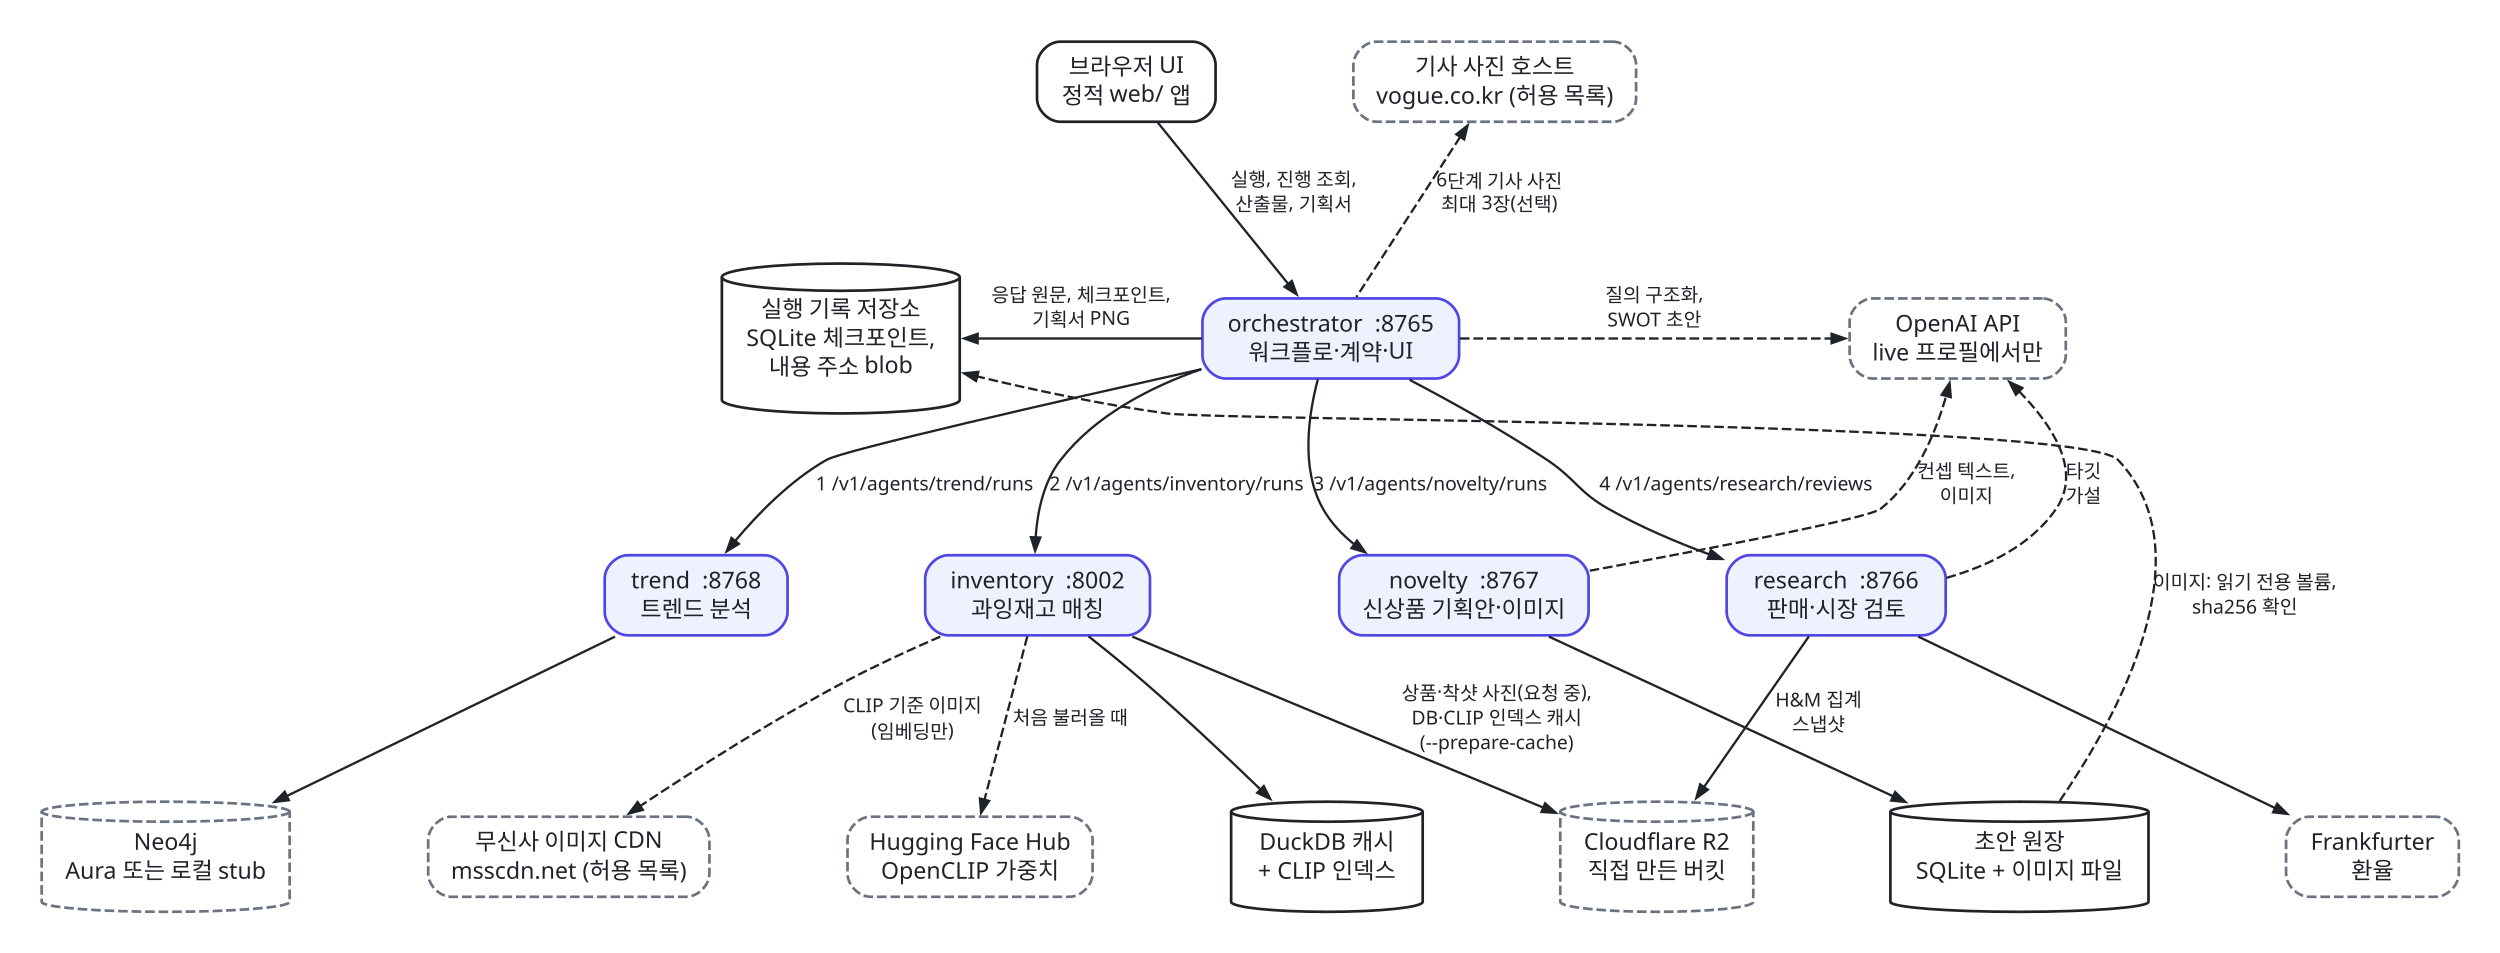
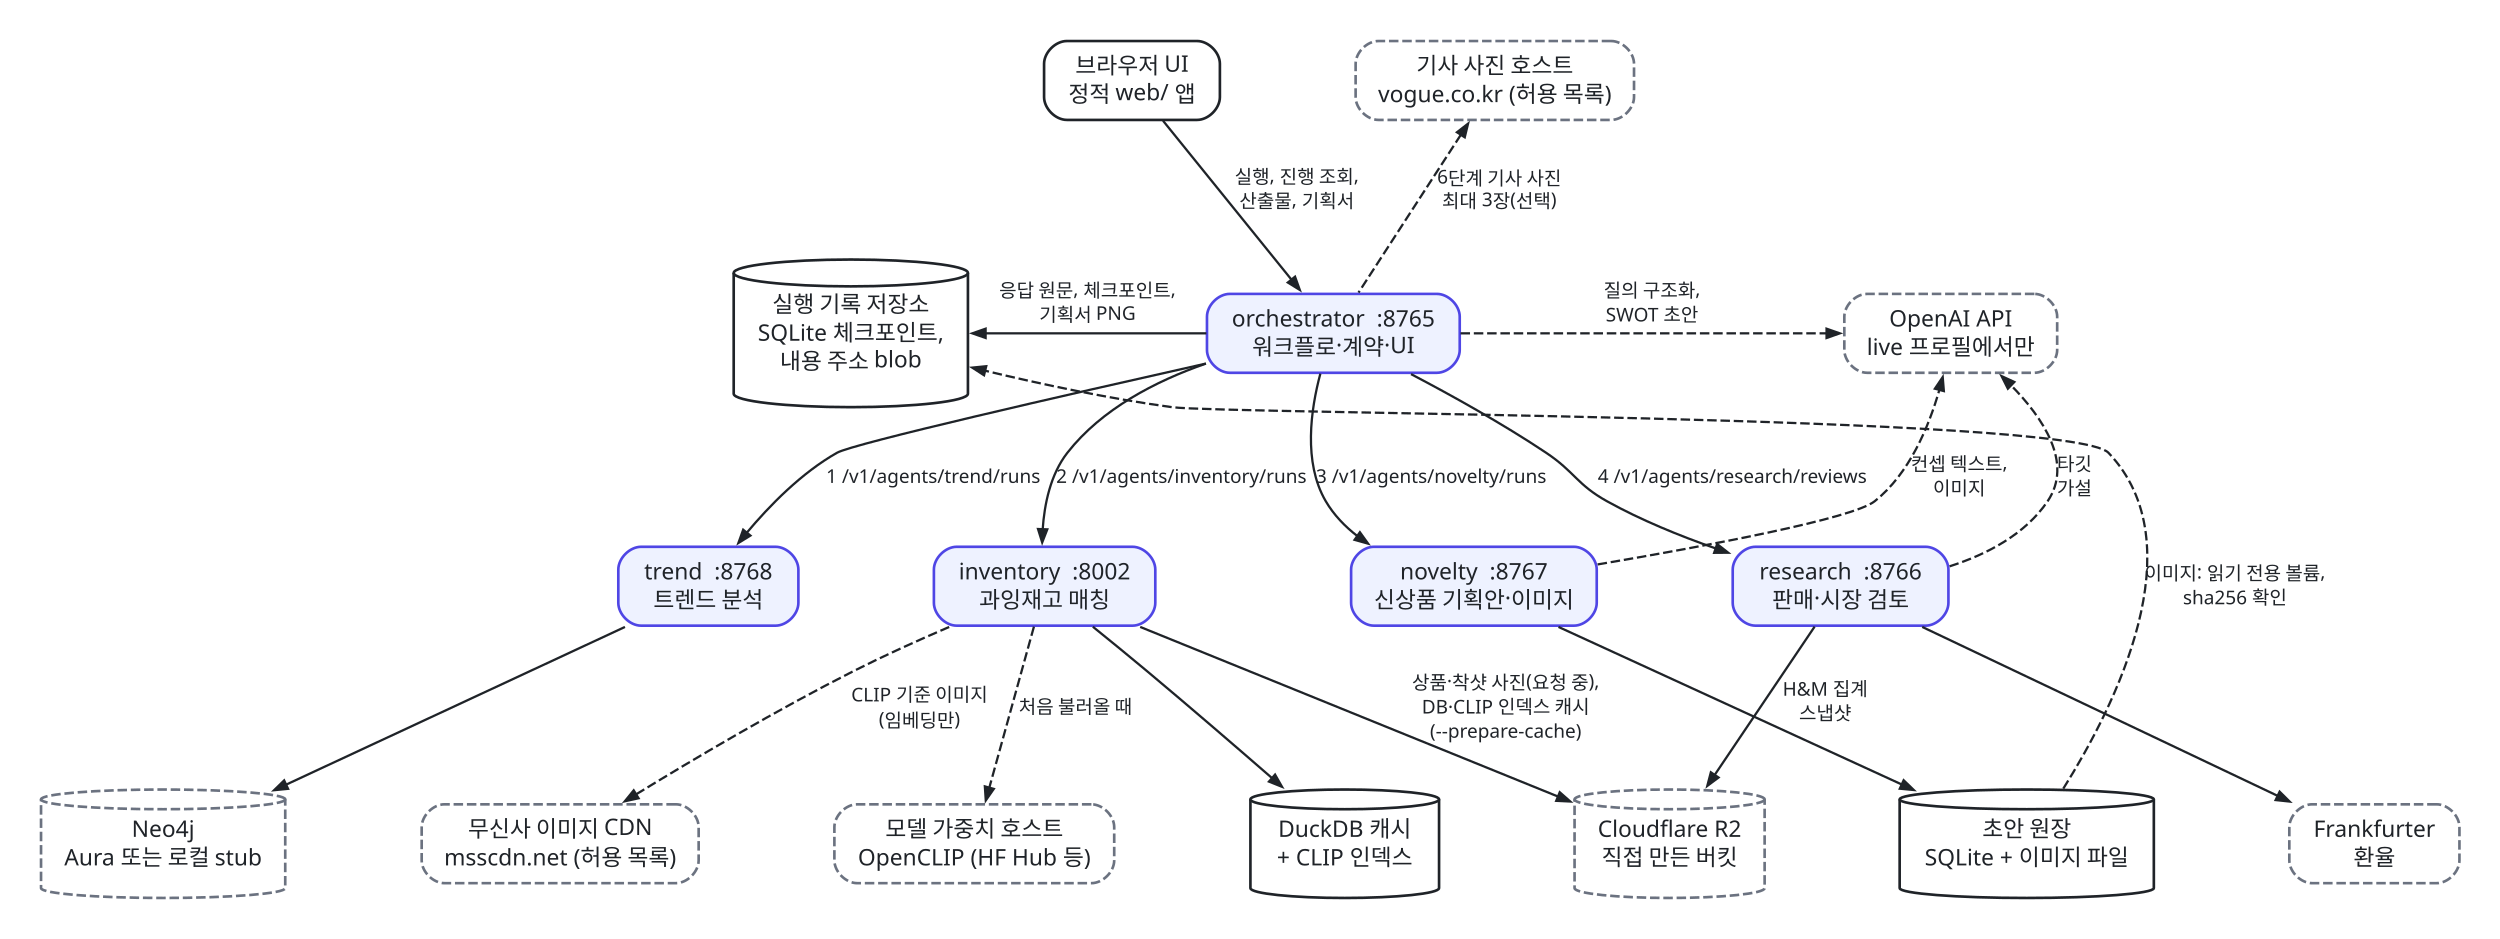
- <svg xmlns="http://www.w3.org/2000/svg" width="1296pt" height="494pt" viewBox="0.00 0.00 1296.00 494.00">
+ <svg xmlns="http://www.w3.org/2000/svg" width="1316pt" height="494pt" viewBox="0.00 0.00 1316.00 494.00">
  <g id="graph0" class="graph" transform="scale(1 1) rotate(0) translate(21.6 472.69)">
-     <polygon fill="#ffffff" stroke="none" points="-21.6,21.6 -21.6,-472.69 1274.65,-472.69 1274.65,21.6 -21.6,21.6" />
+     <polygon fill="#ffffff" stroke="none" points="-21.6,21.6 -21.6,-472.69 1294.65,-472.69 1294.65,21.6 -21.6,21.6" />
    <g id="node1" class="node">
-       <path fill="#eef2ff" stroke="#4f46e5" stroke-width="1.4" d="M722.8,-317.98C722.8,-317.98 613.75,-317.98 613.75,-317.98 607.75,-317.98 601.75,-311.98 601.75,-305.98 601.75,-305.98 601.75,-288.46 601.75,-288.46 601.75,-282.46 607.75,-276.46 613.75,-276.46 613.75,-276.46 722.8,-276.46 722.8,-276.46 728.8,-276.46 734.8,-282.46 734.8,-288.46 734.8,-288.46 734.8,-305.98 734.8,-305.98 734.8,-311.98 728.8,-317.98 722.8,-317.98" />
-       <text xml:space="preserve" text-anchor="middle" x="668.27" y="-300.82" font-family="Pretendard" font-size="12.00" fill="#1f2328">orchestrator  :8765</text>
-       <text xml:space="preserve" text-anchor="middle" x="668.27" y="-285.82" font-family="Pretendard" font-size="12.00" fill="#1f2328">워크플로·계약·UI</text>
+       <path fill="#eef2ff" stroke="#4f46e5" stroke-width="1.4" d="M734.8,-317.98C734.8,-317.98 625.75,-317.98 625.75,-317.98 619.75,-317.98 613.75,-311.98 613.75,-305.98 613.75,-305.98 613.75,-288.46 613.75,-288.46 613.75,-282.46 619.75,-276.46 625.75,-276.46 625.75,-276.46 734.8,-276.46 734.8,-276.46 740.8,-276.46 746.8,-282.46 746.8,-288.46 746.8,-288.46 746.8,-305.98 746.8,-305.98 746.8,-311.98 740.8,-317.98 734.8,-317.98" />
+       <text xml:space="preserve" text-anchor="middle" x="680.27" y="-300.82" font-family="Pretendard" font-size="12.00" fill="#1f2328">orchestrator  :8765</text>
+       <text xml:space="preserve" text-anchor="middle" x="680.27" y="-285.82" font-family="Pretendard" font-size="12.00" fill="#1f2328">워크플로·계약·UI</text>
    </g>
    <g id="node2" class="node">
-       <path fill="#eef2ff" stroke="#4f46e5" stroke-width="1.4" d="M374.67,-184.86C374.67,-184.86 303.88,-184.86 303.88,-184.86 297.88,-184.86 291.88,-178.86 291.88,-172.86 291.88,-172.86 291.88,-155.34 291.88,-155.34 291.88,-149.34 297.88,-143.34 303.88,-143.34 303.88,-143.34 374.67,-143.34 374.67,-143.34 380.67,-143.34 386.67,-149.34 386.67,-155.34 386.67,-155.34 386.67,-172.86 386.67,-172.86 386.67,-178.86 380.67,-184.86 374.67,-184.86" />
-       <text xml:space="preserve" text-anchor="middle" x="339.27" y="-167.7" font-family="Pretendard" font-size="12.00" fill="#1f2328">trend  :8768</text>
-       <text xml:space="preserve" text-anchor="middle" x="339.27" y="-152.7" font-family="Pretendard" font-size="12.00" fill="#1f2328">트렌드 분석</text>
+       <path fill="#eef2ff" stroke="#4f46e5" stroke-width="1.4" d="M386.67,-184.86C386.67,-184.86 315.88,-184.86 315.88,-184.86 309.88,-184.86 303.88,-178.86 303.88,-172.86 303.88,-172.86 303.88,-155.34 303.88,-155.34 303.88,-149.34 309.88,-143.34 315.88,-143.34 315.88,-143.34 386.67,-143.34 386.67,-143.34 392.67,-143.34 398.67,-149.34 398.67,-155.34 398.67,-155.34 398.67,-172.86 398.67,-172.86 398.67,-178.86 392.67,-184.86 386.67,-184.86" />
+       <text xml:space="preserve" text-anchor="middle" x="351.27" y="-167.7" font-family="Pretendard" font-size="12.00" fill="#1f2328">trend  :8768</text>
+       <text xml:space="preserve" text-anchor="middle" x="351.27" y="-152.7" font-family="Pretendard" font-size="12.00" fill="#1f2328">트렌드 분석</text>
    </g>
    <g id="edge16" class="edge">
-       <path fill="none" stroke="#1f2328" stroke-width="1.2" d="M601.23,-281.32C526.71,-264.61 415.6,-239.21 407.02,-234.36 388.36,-223.81 371.48,-206.59 359.24,-191.96" />
-       <polygon fill="#1f2328" stroke="#1f2328" stroke-width="1.2" points="361.42,-190.76 355.1,-186.87 357.61,-193.85 361.42,-190.76" />
-       <text xml:space="preserve" text-anchor="middle" x="457.65" y="-218.48" font-family="Pretendard" font-size="10.00" fill="#1f2328">1 /v1/agents/trend/runs</text>
+       <path fill="none" stroke="#1f2328" stroke-width="1.2" d="M613.23,-281.32C538.71,-264.61 427.6,-239.21 419.02,-234.36 400.36,-223.81 383.48,-206.59 371.24,-191.96" />
+       <polygon fill="#1f2328" stroke="#1f2328" stroke-width="1.2" points="373.42,-190.76 367.1,-186.87 369.61,-193.85 373.42,-190.76" />
+       <text xml:space="preserve" text-anchor="middle" x="469.65" y="-218.48" font-family="Pretendard" font-size="10.00" fill="#1f2328">1 /v1/agents/trend/runs</text>
    </g>
    <g id="node3" class="node">
-       <path fill="#eef2ff" stroke="#4f46e5" stroke-width="1.4" d="M562.55,-184.86C562.55,-184.86 470,-184.86 470,-184.86 464,-184.86 458,-178.86 458,-172.86 458,-172.86 458,-155.34 458,-155.34 458,-149.34 464,-143.34 470,-143.34 470,-143.34 562.55,-143.34 562.55,-143.34 568.55,-143.34 574.55,-149.34 574.55,-155.34 574.55,-155.34 574.55,-172.86 574.55,-172.86 574.55,-178.86 568.55,-184.86 562.55,-184.86" />
-       <text xml:space="preserve" text-anchor="middle" x="516.27" y="-167.7" font-family="Pretendard" font-size="12.00" fill="#1f2328">inventory  :8002</text>
-       <text xml:space="preserve" text-anchor="middle" x="516.27" y="-152.7" font-family="Pretendard" font-size="12.00" fill="#1f2328">과잉재고 매칭</text>
+       <path fill="#eef2ff" stroke="#4f46e5" stroke-width="1.4" d="M574.55,-184.86C574.55,-184.86 482,-184.86 482,-184.86 476,-184.86 470,-178.86 470,-172.86 470,-172.86 470,-155.34 470,-155.34 470,-149.34 476,-143.34 482,-143.34 482,-143.34 574.55,-143.34 574.55,-143.34 580.55,-143.34 586.55,-149.34 586.55,-155.34 586.55,-155.34 586.55,-172.86 586.55,-172.86 586.55,-178.86 580.55,-184.86 574.55,-184.86" />
+       <text xml:space="preserve" text-anchor="middle" x="528.27" y="-167.7" font-family="Pretendard" font-size="12.00" fill="#1f2328">inventory  :8002</text>
+       <text xml:space="preserve" text-anchor="middle" x="528.27" y="-152.7" font-family="Pretendard" font-size="12.00" fill="#1f2328">과잉재고 매칭</text>
    </g>
    <g id="edge17" class="edge">
-       <path fill="none" stroke="#1f2328" stroke-width="1.2" d="M601.16,-281.28C574.65,-272.05 546.27,-257.39 528.27,-234.36 519.4,-223 516.16,-207.38 515.25,-193.84" />
-       <polygon fill="#1f2328" stroke="#1f2328" stroke-width="1.2" points="517.7,-194.04 515.01,-187.13 512.81,-194.22 517.7,-194.04" />
-       <text xml:space="preserve" text-anchor="middle" x="588.27" y="-218.48" font-family="Pretendard" font-size="10.00" fill="#1f2328">2 /v1/agents/inventory/runs</text>
+       <path fill="none" stroke="#1f2328" stroke-width="1.2" d="M613.16,-281.28C586.65,-272.05 558.27,-257.39 540.27,-234.36 531.4,-223 528.16,-207.38 527.25,-193.84" />
+       <polygon fill="#1f2328" stroke="#1f2328" stroke-width="1.2" points="529.7,-194.04 527.01,-187.13 524.81,-194.22 529.7,-194.04" />
+       <text xml:space="preserve" text-anchor="middle" x="600.27" y="-218.48" font-family="Pretendard" font-size="10.00" fill="#1f2328">2 /v1/agents/inventory/runs</text>
    </g>
    <g id="node4" class="node">
-       <path fill="#eef2ff" stroke="#4f46e5" stroke-width="1.4" d="M789.92,-184.86C789.92,-184.86 684.62,-184.86 684.62,-184.86 678.62,-184.86 672.62,-178.86 672.62,-172.86 672.62,-172.86 672.62,-155.34 672.62,-155.34 672.62,-149.34 678.62,-143.34 684.62,-143.34 684.62,-143.34 789.92,-143.34 789.92,-143.34 795.92,-143.34 801.92,-149.34 801.92,-155.34 801.92,-155.34 801.92,-172.86 801.92,-172.86 801.92,-178.86 795.92,-184.86 789.92,-184.86" />
-       <text xml:space="preserve" text-anchor="middle" x="737.27" y="-167.7" font-family="Pretendard" font-size="12.00" fill="#1f2328">novelty  :8767</text>
-       <text xml:space="preserve" text-anchor="middle" x="737.27" y="-152.7" font-family="Pretendard" font-size="12.00" fill="#1f2328">신상품 기획안·이미지</text>
+       <path fill="#eef2ff" stroke="#4f46e5" stroke-width="1.4" d="M806.92,-184.86C806.92,-184.86 701.62,-184.86 701.62,-184.86 695.62,-184.86 689.62,-178.86 689.62,-172.86 689.62,-172.86 689.62,-155.34 689.62,-155.34 689.62,-149.34 695.62,-143.34 701.62,-143.34 701.62,-143.34 806.92,-143.34 806.92,-143.34 812.92,-143.34 818.92,-149.34 818.92,-155.34 818.92,-155.34 818.92,-172.86 818.92,-172.86 818.92,-178.86 812.92,-184.86 806.92,-184.86" />
+       <text xml:space="preserve" text-anchor="middle" x="754.27" y="-167.7" font-family="Pretendard" font-size="12.00" fill="#1f2328">novelty  :8767</text>
+       <text xml:space="preserve" text-anchor="middle" x="754.27" y="-152.7" font-family="Pretendard" font-size="12.00" fill="#1f2328">신상품 기획안·이미지</text>
    </g>
    <g id="edge18" class="edge">
-       <path fill="none" stroke="#1f2328" stroke-width="1.2" d="M661.58,-276.08C656.64,-257.4 652.6,-229.47 664.27,-208.86 668.37,-201.63 674.19,-195.46 680.78,-190.24" />
-       <polygon fill="#1f2328" stroke="#1f2328" stroke-width="1.2" points="681.87,-192.47 686.12,-186.39 679.01,-188.5 681.87,-192.47" />
-       <text xml:space="preserve" text-anchor="middle" x="719.77" y="-218.48" font-family="Pretendard" font-size="10.00" fill="#1f2328">3 /v1/agents/novelty/runs</text>
+       <path fill="none" stroke="#1f2328" stroke-width="1.2" d="M673.44,-276C668.41,-257.27 664.31,-229.3 676.27,-208.86 680.51,-201.62 686.43,-195.49 693.14,-190.33" />
+       <polygon fill="#1f2328" stroke="#1f2328" stroke-width="1.2" points="694.25,-192.53 698.58,-186.51 691.44,-188.52 694.25,-192.53" />
+       <text xml:space="preserve" text-anchor="middle" x="731.77" y="-218.48" font-family="Pretendard" font-size="10.00" fill="#1f2328">3 /v1/agents/novelty/runs</text>
    </g>
    <g id="node5" class="node">
-       <path fill="#eef2ff" stroke="#4f46e5" stroke-width="1.4" d="M975.05,-184.86C975.05,-184.86 885.5,-184.86 885.5,-184.86 879.5,-184.86 873.5,-178.86 873.5,-172.86 873.5,-172.86 873.5,-155.34 873.5,-155.34 873.5,-149.34 879.5,-143.34 885.5,-143.34 885.5,-143.34 975.05,-143.34 975.05,-143.34 981.05,-143.34 987.05,-149.34 987.05,-155.34 987.05,-155.34 987.05,-172.86 987.05,-172.86 987.05,-178.86 981.05,-184.86 975.05,-184.86" />
-       <text xml:space="preserve" text-anchor="middle" x="930.27" y="-167.7" font-family="Pretendard" font-size="12.00" fill="#1f2328">research  :8766</text>
-       <text xml:space="preserve" text-anchor="middle" x="930.27" y="-152.7" font-family="Pretendard" font-size="12.00" fill="#1f2328">판매·시장 검토</text>
+       <path fill="#eef2ff" stroke="#4f46e5" stroke-width="1.4" d="M992.05,-184.86C992.05,-184.86 902.5,-184.86 902.5,-184.86 896.5,-184.86 890.5,-178.86 890.5,-172.86 890.5,-172.86 890.5,-155.34 890.5,-155.34 890.5,-149.34 896.5,-143.34 902.5,-143.34 902.5,-143.34 992.05,-143.34 992.05,-143.34 998.05,-143.34 1004.05,-149.34 1004.05,-155.34 1004.05,-155.34 1004.05,-172.86 1004.05,-172.86 1004.05,-178.86 998.05,-184.86 992.05,-184.86" />
+       <text xml:space="preserve" text-anchor="middle" x="947.27" y="-167.7" font-family="Pretendard" font-size="12.00" fill="#1f2328">research  :8766</text>
+       <text xml:space="preserve" text-anchor="middle" x="947.27" y="-152.7" font-family="Pretendard" font-size="12.00" fill="#1f2328">판매·시장 검토</text>
    </g>
    <g id="edge19" class="edge">
-       <path fill="none" stroke="#1f2328" stroke-width="1.2" d="M709.16,-275.76C730.81,-264.4 757.55,-249.53 780.27,-234.36 795.4,-224.26 796.44,-217.8 812.27,-208.86 828.61,-199.64 847.26,-191.68 864.83,-185.17" />
-       <polygon fill="#1f2328" stroke="#1f2328" stroke-width="1.2" points="865.36,-187.59 871.11,-182.91 863.7,-182.98 865.36,-187.59" />
-       <text xml:space="preserve" text-anchor="middle" x="878.27" y="-218.48" font-family="Pretendard" font-size="10.00" fill="#1f2328">4 /v1/agents/research/reviews</text>
+       <path fill="none" stroke="#1f2328" stroke-width="1.2" d="M721.16,-275.76C742.81,-264.4 769.55,-249.53 792.27,-234.36 807.4,-224.26 808.38,-217.7 824.27,-208.86 842.05,-198.98 862.47,-190.65 881.51,-184" />
+       <polygon fill="#1f2328" stroke="#1f2328" stroke-width="1.2" points="882.3,-186.32 888.13,-181.74 880.72,-181.68 882.3,-186.32" />
+       <text xml:space="preserve" text-anchor="middle" x="890.27" y="-218.48" font-family="Pretendard" font-size="10.00" fill="#1f2328">4 /v1/agents/research/reviews</text>
    </g>
    <g id="node7" class="node">
-       <path fill="none" stroke="#1f2328" stroke-width="1.4" d="M475.92,-329.01C475.92,-332.91 448.29,-336.07 414.27,-336.07 380.26,-336.07 352.62,-332.91 352.62,-329.01 352.62,-329.01 352.62,-265.42 352.62,-265.42 352.62,-261.53 380.26,-258.36 414.27,-258.36 448.29,-258.36 475.92,-261.53 475.92,-265.42 475.92,-265.42 475.92,-329.01 475.92,-329.01" />
-       <path fill="none" stroke="#1f2328" stroke-width="1.4" d="M475.92,-329.01C475.92,-325.11 448.29,-321.94 414.27,-321.94 380.26,-321.94 352.62,-325.11 352.62,-329.01" />
-       <text xml:space="preserve" text-anchor="middle" x="414.27" y="-308.32" font-family="Pretendard" font-size="12.00" fill="#1f2328">실행 기록 저장소</text>
-       <text xml:space="preserve" text-anchor="middle" x="414.27" y="-293.32" font-family="Pretendard" font-size="12.00" fill="#1f2328">SQLite 체크포인트,</text>
-       <text xml:space="preserve" text-anchor="middle" x="414.27" y="-278.32" font-family="Pretendard" font-size="12.00" fill="#1f2328">내용 주소 blob</text>
+       <path fill="none" stroke="#1f2328" stroke-width="1.4" d="M487.92,-329.01C487.92,-332.91 460.29,-336.07 426.27,-336.07 392.26,-336.07 364.62,-332.91 364.62,-329.01 364.62,-329.01 364.62,-265.42 364.62,-265.42 364.62,-261.53 392.26,-258.36 426.27,-258.36 460.29,-258.36 487.92,-261.53 487.92,-265.42 487.92,-265.42 487.92,-329.01 487.92,-329.01" />
+       <path fill="none" stroke="#1f2328" stroke-width="1.4" d="M487.92,-329.01C487.92,-325.11 460.29,-321.94 426.27,-321.94 392.26,-321.94 364.62,-325.11 364.62,-329.01" />
+       <text xml:space="preserve" text-anchor="middle" x="426.27" y="-308.32" font-family="Pretendard" font-size="12.00" fill="#1f2328">실행 기록 저장소</text>
+       <text xml:space="preserve" text-anchor="middle" x="426.27" y="-293.32" font-family="Pretendard" font-size="12.00" fill="#1f2328">SQLite 체크포인트,</text>
+       <text xml:space="preserve" text-anchor="middle" x="426.27" y="-278.32" font-family="Pretendard" font-size="12.00" fill="#1f2328">내용 주소 blob</text>
    </g>
    <g id="edge14" class="edge">
-       <path fill="none" stroke="#1f2328" stroke-width="1.2" d="M601.44,-297.22C565.6,-297.22 521.44,-297.22 485.01,-297.22" />
-       <polygon fill="#1f2328" stroke="#1f2328" stroke-width="1.2" points="485.23,-294.77 478.23,-297.22 485.23,-299.67 485.23,-294.77" />
-       <text xml:space="preserve" text-anchor="middle" x="538.84" y="-316.22" font-family="Pretendard" font-size="10.00" fill="#1f2328">응답 원문, 체크포인트,</text>
-       <text xml:space="preserve" text-anchor="middle" x="538.84" y="-303.47" font-family="Pretendard" font-size="10.00" fill="#1f2328">기획서 PNG</text>
+       <path fill="none" stroke="#1f2328" stroke-width="1.2" d="M613.44,-297.22C577.6,-297.22 533.44,-297.22 497.01,-297.22" />
+       <polygon fill="#1f2328" stroke="#1f2328" stroke-width="1.2" points="497.23,-294.77 490.23,-297.22 497.23,-299.67 497.23,-294.77" />
+       <text xml:space="preserve" text-anchor="middle" x="550.84" y="-316.22" font-family="Pretendard" font-size="10.00" fill="#1f2328">응답 원문, 체크포인트,</text>
+       <text xml:space="preserve" text-anchor="middle" x="550.84" y="-303.47" font-family="Pretendard" font-size="10.00" fill="#1f2328">기획서 PNG</text>
    </g>
    <g id="node13" class="node">
-       <path fill="none" stroke="#6b7280" stroke-width="1.4" stroke-dasharray="5,2" d="M1037.3,-317.98C1037.3,-317.98 949.25,-317.98 949.25,-317.98 943.25,-317.98 937.25,-311.98 937.25,-305.98 937.25,-305.98 937.25,-288.46 937.25,-288.46 937.25,-282.46 943.25,-276.46 949.25,-276.46 949.25,-276.46 1037.3,-276.46 1037.3,-276.46 1043.3,-276.46 1049.3,-282.46 1049.3,-288.46 1049.3,-288.46 1049.3,-305.98 1049.3,-305.98 1049.3,-311.98 1043.3,-317.98 1037.3,-317.98" />
-       <text xml:space="preserve" text-anchor="middle" x="993.27" y="-300.82" font-family="Pretendard" font-size="12.00" fill="#1f2328">OpenAI API</text>
-       <text xml:space="preserve" text-anchor="middle" x="993.27" y="-285.82" font-family="Pretendard" font-size="12.00" fill="#1f2328">live 프로필에서만</text>
+       <path fill="none" stroke="#6b7280" stroke-width="1.4" stroke-dasharray="5,2" d="M1049.3,-317.98C1049.3,-317.98 961.25,-317.98 961.25,-317.98 955.25,-317.98 949.25,-311.98 949.25,-305.98 949.25,-305.98 949.25,-288.46 949.25,-288.46 949.25,-282.46 955.25,-276.46 961.25,-276.46 961.25,-276.46 1049.3,-276.46 1049.3,-276.46 1055.3,-276.46 1061.3,-282.46 1061.3,-288.46 1061.3,-288.46 1061.3,-305.98 1061.3,-305.98 1061.3,-311.98 1055.3,-317.98 1049.3,-317.98" />
+       <text xml:space="preserve" text-anchor="middle" x="1005.27" y="-300.82" font-family="Pretendard" font-size="12.00" fill="#1f2328">OpenAI API</text>
+       <text xml:space="preserve" text-anchor="middle" x="1005.27" y="-285.82" font-family="Pretendard" font-size="12.00" fill="#1f2328">live 프로필에서만</text>
    </g>
    <g id="edge31" class="edge">
-       <path fill="none" stroke="#1f2328" stroke-width="1.2" stroke-dasharray="5,2" d="M735.22,-297.22C791.66,-297.22 871.96,-297.22 927.94,-297.22" />
-       <polygon fill="#1f2328" stroke="#1f2328" stroke-width="1.2" points="927.89,-299.67 934.89,-297.22 927.89,-294.77 927.89,-299.67" />
-       <text xml:space="preserve" text-anchor="middle" x="836.02" y="-316.22" font-family="Pretendard" font-size="10.00" fill="#1f2328">질의 구조화,</text>
-       <text xml:space="preserve" text-anchor="middle" x="836.02" y="-303.47" font-family="Pretendard" font-size="10.00" fill="#1f2328">SWOT 초안</text>
+       <path fill="none" stroke="#1f2328" stroke-width="1.2" stroke-dasharray="5,2" d="M747.22,-297.22C803.66,-297.22 883.96,-297.22 939.94,-297.22" />
+       <polygon fill="#1f2328" stroke="#1f2328" stroke-width="1.2" points="939.89,-299.67 946.89,-297.22 939.89,-294.77 939.89,-299.67" />
+       <text xml:space="preserve" text-anchor="middle" x="848.02" y="-316.22" font-family="Pretendard" font-size="10.00" fill="#1f2328">질의 구조화,</text>
+       <text xml:space="preserve" text-anchor="middle" x="848.02" y="-303.47" font-family="Pretendard" font-size="10.00" fill="#1f2328">SWOT 초안</text>
    </g>
    <g id="node10" class="node">
      <path fill="none" stroke="#6b7280" stroke-width="1.4" stroke-dasharray="5,2" d="M128.55,-51.9C128.55,-54.76 99.74,-57.09 64.27,-57.09 28.81,-57.09 0,-54.76 0,-51.9 0,-51.9 0,-5.19 0,-5.19 0,-2.33 28.81,0 64.27,0 99.74,0 128.55,-2.33 128.55,-5.19 128.55,-5.19 128.55,-51.9 128.55,-51.9" />
      <path fill="none" stroke="#6b7280" stroke-width="1.4" stroke-dasharray="5,2" d="M128.55,-51.9C128.55,-49.04 99.74,-46.71 64.27,-46.71 28.81,-46.71 0,-49.04 0,-51.9" />
      <text xml:space="preserve" text-anchor="middle" x="64.27" y="-32.15" font-family="Pretendard" font-size="12.00" fill="#1f2328">Neo4j</text>
      <text xml:space="preserve" text-anchor="middle" x="64.27" y="-17.15" font-family="Pretendard" font-size="12.00" fill="#1f2328">Aura 또는 로컬 stub</text>
    </g>
    <g id="edge20" class="edge">
-       <path fill="none" stroke="#1f2328" stroke-width="1.2" d="M297.21,-142.67C251.84,-120.64 179.12,-85.32 127,-60.01" />
-       <polygon fill="#1f2328" stroke="#1f2328" stroke-width="1.2" points="128.15,-57.84 120.78,-56.99 126.01,-62.25 128.15,-57.84" />
+       <path fill="none" stroke="#1f2328" stroke-width="1.2" d="M307.37,-142.67C259.78,-120.52 183.34,-84.95 128.89,-59.61" />
+       <polygon fill="#1f2328" stroke="#1f2328" stroke-width="1.2" points="130.05,-57.45 122.67,-56.72 127.98,-61.89 130.05,-57.45" />
    </g>
    <g id="node8" class="node">
-       <path fill="none" stroke="#1f2328" stroke-width="1.4" d="M715.92,-51.9C715.92,-54.76 693.67,-57.09 666.27,-57.09 638.88,-57.09 616.62,-54.76 616.62,-51.9 616.62,-51.9 616.62,-5.19 616.62,-5.19 616.62,-2.33 638.88,0 666.27,0 693.67,0 715.92,-2.33 715.92,-5.19 715.92,-5.19 715.92,-51.9 715.92,-51.9" />
-       <path fill="none" stroke="#1f2328" stroke-width="1.4" d="M715.92,-51.9C715.92,-49.04 693.67,-46.71 666.27,-46.71 638.88,-46.71 616.62,-49.04 616.62,-51.9" />
-       <text xml:space="preserve" text-anchor="middle" x="666.27" y="-32.15" font-family="Pretendard" font-size="12.00" fill="#1f2328">DuckDB 캐시</text>
-       <text xml:space="preserve" text-anchor="middle" x="666.27" y="-17.15" font-family="Pretendard" font-size="12.00" fill="#1f2328">+ CLIP 인덱스</text>
+       <path fill="none" stroke="#1f2328" stroke-width="1.4" d="M735.92,-51.9C735.92,-54.76 713.67,-57.09 686.27,-57.09 658.88,-57.09 636.62,-54.76 636.62,-51.9 636.62,-51.9 636.62,-5.19 636.62,-5.19 636.62,-2.33 658.88,0 686.27,0 713.67,0 735.92,-2.33 735.92,-5.19 735.92,-5.19 735.92,-51.9 735.92,-51.9" />
+       <path fill="none" stroke="#1f2328" stroke-width="1.4" d="M735.92,-51.9C735.92,-49.04 713.67,-46.71 686.27,-46.71 658.88,-46.71 636.62,-49.04 636.62,-51.9" />
+       <text xml:space="preserve" text-anchor="middle" x="686.27" y="-32.15" font-family="Pretendard" font-size="12.00" fill="#1f2328">DuckDB 캐시</text>
+       <text xml:space="preserve" text-anchor="middle" x="686.27" y="-17.15" font-family="Pretendard" font-size="12.00" fill="#1f2328">+ CLIP 인덱스</text>
    </g>
    <g id="edge21" class="edge">
-       <path fill="none" stroke="#1f2328" stroke-width="1.2" d="M542.67,-142.84C551.86,-135.59 562.15,-127.26 571.27,-119.34 591.89,-101.46 614.09,-80.56 631.85,-63.43" />
-       <polygon fill="#1f2328" stroke="#1f2328" stroke-width="1.2" points="633.55,-65.2 636.87,-58.57 630.14,-61.68 633.55,-65.2" />
+       <path fill="none" stroke="#1f2328" stroke-width="1.2" d="M553.68,-142.78C562.76,-135.45 573.02,-127.08 582.27,-119.34 604.3,-100.91 628.61,-79.96 648.19,-62.93" />
+       <polygon fill="#1f2328" stroke="#1f2328" stroke-width="1.2" points="649.59,-64.95 653.26,-58.51 646.38,-61.26 649.59,-64.95" />
    </g>
    <g id="node11" class="node">
-       <path fill="none" stroke="#6b7280" stroke-width="1.4" stroke-dasharray="5,2" d="M887.3,-51.9C887.3,-54.76 864.88,-57.09 837.27,-57.09 809.67,-57.09 787.25,-54.76 787.25,-51.9 787.25,-51.9 787.25,-5.19 787.25,-5.19 787.25,-2.33 809.67,0 837.27,0 864.88,0 887.3,-2.33 887.3,-5.19 887.3,-5.19 887.3,-51.9 887.3,-51.9" />
-       <path fill="none" stroke="#6b7280" stroke-width="1.4" stroke-dasharray="5,2" d="M887.3,-51.9C887.3,-49.04 864.88,-46.71 837.27,-46.71 809.67,-46.71 787.25,-49.04 787.25,-51.9" />
-       <text xml:space="preserve" text-anchor="middle" x="837.27" y="-32.15" font-family="Pretendard" font-size="12.00" fill="#1f2328">Cloudflare R2</text>
-       <text xml:space="preserve" text-anchor="middle" x="837.27" y="-17.15" font-family="Pretendard" font-size="12.00" fill="#1f2328">직접 만든 버킷</text>
+       <path fill="none" stroke="#6b7280" stroke-width="1.4" stroke-dasharray="5,2" d="M907.3,-51.9C907.3,-54.76 884.88,-57.09 857.27,-57.09 829.67,-57.09 807.25,-54.76 807.25,-51.9 807.25,-51.9 807.25,-5.19 807.25,-5.19 807.25,-2.33 829.67,0 857.27,0 884.88,0 907.3,-2.33 907.3,-5.19 907.3,-5.19 907.3,-51.9 907.3,-51.9" />
+       <path fill="none" stroke="#6b7280" stroke-width="1.4" stroke-dasharray="5,2" d="M907.3,-51.9C907.3,-49.04 884.88,-46.71 857.27,-46.71 829.67,-46.71 807.25,-49.04 807.25,-51.9" />
+       <text xml:space="preserve" text-anchor="middle" x="857.27" y="-32.15" font-family="Pretendard" font-size="12.00" fill="#1f2328">Cloudflare R2</text>
+       <text xml:space="preserve" text-anchor="middle" x="857.27" y="-17.15" font-family="Pretendard" font-size="12.00" fill="#1f2328">직접 만든 버킷</text>
    </g>
    <g id="edge22" class="edge">
-       <path fill="none" stroke="#1f2328" stroke-width="1.2" d="M565.38,-142.67C622.69,-118.82 717.41,-79.42 778.56,-53.97" />
-       <polygon fill="#1f2328" stroke="#1f2328" stroke-width="1.2" points="779.39,-56.28 784.91,-51.33 777.51,-51.76 779.39,-56.28" />
-       <text xml:space="preserve" text-anchor="middle" x="754.28" y="-109.84" font-family="Pretendard" font-size="10.00" fill="#1f2328">상품·착샷 사진(요청 중),</text>
-       <text xml:space="preserve" text-anchor="middle" x="754.28" y="-97.09" font-family="Pretendard" font-size="10.00" fill="#1f2328">DB·CLIP 인덱스 캐시</text>
-       <text xml:space="preserve" text-anchor="middle" x="754.28" y="-84.34" font-family="Pretendard" font-size="10.00" fill="#1f2328">(--prepare-cache)</text>
+       <path fill="none" stroke="#1f2328" stroke-width="1.2" d="M578.6,-142.67C637.9,-118.6 736.25,-78.68 798.85,-53.26" />
+       <polygon fill="#1f2328" stroke="#1f2328" stroke-width="1.2" points="799.44,-55.67 805,-50.77 797.59,-51.13 799.44,-55.67" />
+       <text xml:space="preserve" text-anchor="middle" x="770.99" y="-109.84" font-family="Pretendard" font-size="10.00" fill="#1f2328">상품·착샷 사진(요청 중),</text>
+       <text xml:space="preserve" text-anchor="middle" x="770.99" y="-97.09" font-family="Pretendard" font-size="10.00" fill="#1f2328">DB·CLIP 인덱스 캐시</text>
+       <text xml:space="preserve" text-anchor="middle" x="770.99" y="-84.34" font-family="Pretendard" font-size="10.00" fill="#1f2328">(--prepare-cache)</text>
    </g>
    <g id="node15" class="node">
      <path fill="none" stroke="#6b7280" stroke-width="1.4" stroke-dasharray="5,2" d="M334.17,-49.3C334.17,-49.3 212.37,-49.3 212.37,-49.3 206.37,-49.3 200.37,-43.3 200.37,-37.3 200.37,-37.3 200.37,-19.78 200.37,-19.78 200.37,-13.78 206.37,-7.79 212.37,-7.79 212.37,-7.79 334.17,-7.79 334.17,-7.79 340.17,-7.79 346.17,-13.79 346.17,-19.79 346.17,-19.79 346.17,-37.3 346.17,-37.3 346.17,-43.3 340.17,-49.3 334.17,-49.3" />
      <text xml:space="preserve" text-anchor="middle" x="273.27" y="-32.15" font-family="Pretendard" font-size="12.00" fill="#1f2328">무신사 이미지 CDN</text>
      <text xml:space="preserve" text-anchor="middle" x="273.27" y="-17.15" font-family="Pretendard" font-size="12.00" fill="#1f2328">msscdn.net (허용 목록)</text>
    </g>
    <g id="edge23" class="edge">
-       <path fill="none" stroke="#1f2328" stroke-width="1.2" stroke-dasharray="5,2" d="M465.87,-142.69C449.86,-135.76 432.24,-127.65 416.52,-119.34 379.25,-99.62 338.7,-73.75 310.29,-54.85" />
-       <polygon fill="#1f2328" stroke="#1f2328" stroke-width="1.2" points="311.66,-52.82 304.48,-50.97 308.94,-56.9 311.66,-52.82" />
-       <text xml:space="preserve" text-anchor="middle" x="451.4" y="-103.47" font-family="Pretendard" font-size="10.00" fill="#1f2328">CLIP 기준 이미지</text>
-       <text xml:space="preserve" text-anchor="middle" x="451.4" y="-90.72" font-family="Pretendard" font-size="10.00" fill="#1f2328">(임베딩만)</text>
+       <path fill="none" stroke="#1f2328" stroke-width="1.2" stroke-dasharray="5,2" d="M478.03,-142.65C461.73,-135.66 443.69,-127.52 427.52,-119.34 387.6,-99.13 343.63,-73.15 312.88,-54.33" />
+       <polygon fill="#1f2328" stroke="#1f2328" stroke-width="1.2" points="314.55,-52.48 307.3,-50.9 311.98,-56.66 314.55,-52.48" />
+       <text xml:space="preserve" text-anchor="middle" x="462.4" y="-103.47" font-family="Pretendard" font-size="10.00" fill="#1f2328">CLIP 기준 이미지</text>
+       <text xml:space="preserve" text-anchor="middle" x="462.4" y="-90.72" font-family="Pretendard" font-size="10.00" fill="#1f2328">(임베딩만)</text>
    </g>
    <g id="node16" class="node">
-       <path fill="none" stroke="#6b7280" stroke-width="1.4" stroke-dasharray="5,2" d="M532.8,-49.3C532.8,-49.3 429.75,-49.3 429.75,-49.3 423.75,-49.3 417.75,-43.3 417.75,-37.3 417.75,-37.3 417.75,-19.78 417.75,-19.78 417.75,-13.78 423.75,-7.79 429.75,-7.79 429.75,-7.79 532.8,-7.79 532.8,-7.79 538.8,-7.79 544.8,-13.79 544.8,-19.79 544.8,-19.79 544.8,-37.3 544.8,-37.3 544.8,-43.3 538.8,-49.3 532.8,-49.3" />
-       <text xml:space="preserve" text-anchor="middle" x="481.27" y="-32.15" font-family="Pretendard" font-size="12.00" fill="#1f2328">Hugging Face Hub</text>
-       <text xml:space="preserve" text-anchor="middle" x="481.27" y="-17.15" font-family="Pretendard" font-size="12.00" fill="#1f2328">OpenCLIP 가중치</text>
+       <path fill="none" stroke="#6b7280" stroke-width="1.4" stroke-dasharray="5,2" d="M552.92,-49.3C552.92,-49.3 429.62,-49.3 429.62,-49.3 423.62,-49.3 417.62,-43.3 417.62,-37.3 417.62,-37.3 417.62,-19.78 417.62,-19.78 417.62,-13.78 423.62,-7.79 429.62,-7.79 429.62,-7.79 552.92,-7.79 552.92,-7.79 558.92,-7.79 564.92,-13.79 564.92,-19.79 564.92,-19.79 564.92,-37.3 564.92,-37.3 564.92,-43.3 558.92,-49.3 552.92,-49.3" />
+       <text xml:space="preserve" text-anchor="middle" x="491.27" y="-32.15" font-family="Pretendard" font-size="12.00" fill="#1f2328">모델 가중치 호스트</text>
+       <text xml:space="preserve" text-anchor="middle" x="491.27" y="-17.15" font-family="Pretendard" font-size="12.00" fill="#1f2328">OpenCLIP (HF Hub 등)</text>
    </g>
    <g id="edge24" class="edge">
-       <path fill="none" stroke="#1f2328" stroke-width="1.2" stroke-dasharray="5,2" d="M510.96,-142.82C505.04,-120.23 495.43,-83.56 488.75,-58.08" />
-       <polygon fill="#1f2328" stroke="#1f2328" stroke-width="1.2" points="491.13,-57.49 486.99,-51.34 486.39,-58.73 491.13,-57.49" />
-       <text xml:space="preserve" text-anchor="middle" x="533.2" y="-97.09" font-family="Pretendard" font-size="10.00" fill="#1f2328">처음 불러올 때</text>
+       <path fill="none" stroke="#1f2328" stroke-width="1.2" stroke-dasharray="5,2" d="M522.66,-142.82C516.37,-120.13 506.15,-83.24 499.09,-57.75" />
+       <polygon fill="#1f2328" stroke="#1f2328" stroke-width="1.2" points="501.54,-57.42 497.31,-51.33 496.82,-58.73 501.54,-57.42" />
+       <text xml:space="preserve" text-anchor="middle" x="544.5" y="-97.09" font-family="Pretendard" font-size="10.00" fill="#1f2328">처음 불러올 때</text>
    </g>
    <g id="node9" class="node">
-       <path fill="none" stroke="#1f2328" stroke-width="1.4" d="M1092.18,-51.9C1092.18,-54.76 1062.19,-57.09 1025.28,-57.09 988.36,-57.09 958.38,-54.76 958.38,-51.9 958.38,-51.9 958.38,-5.19 958.38,-5.19 958.38,-2.33 988.36,0 1025.28,0 1062.19,0 1092.18,-2.33 1092.18,-5.19 1092.18,-5.19 1092.18,-51.9 1092.18,-51.9" />
-       <path fill="none" stroke="#1f2328" stroke-width="1.4" d="M1092.18,-51.9C1092.18,-49.04 1062.19,-46.71 1025.28,-46.71 988.36,-46.71 958.38,-49.04 958.38,-51.9" />
-       <text xml:space="preserve" text-anchor="middle" x="1025.28" y="-32.15" font-family="Pretendard" font-size="12.00" fill="#1f2328">초안 원장</text>
-       <text xml:space="preserve" text-anchor="middle" x="1025.28" y="-17.15" font-family="Pretendard" font-size="12.00" fill="#1f2328">SQLite + 이미지 파일</text>
+       <path fill="none" stroke="#1f2328" stroke-width="1.4" d="M1112.18,-51.9C1112.18,-54.76 1082.19,-57.09 1045.28,-57.09 1008.36,-57.09 978.38,-54.76 978.38,-51.9 978.38,-51.9 978.38,-5.19 978.38,-5.19 978.38,-2.33 1008.36,0 1045.28,0 1082.19,0 1112.18,-2.33 1112.18,-5.19 1112.18,-5.19 1112.18,-51.9 1112.18,-51.9" />
+       <path fill="none" stroke="#1f2328" stroke-width="1.4" d="M1112.18,-51.9C1112.18,-49.04 1082.19,-46.71 1045.28,-46.71 1008.36,-46.71 978.38,-49.04 978.38,-51.9" />
+       <text xml:space="preserve" text-anchor="middle" x="1045.28" y="-32.15" font-family="Pretendard" font-size="12.00" fill="#1f2328">초안 원장</text>
+       <text xml:space="preserve" text-anchor="middle" x="1045.28" y="-17.15" font-family="Pretendard" font-size="12.00" fill="#1f2328">SQLite + 이미지 파일</text>
    </g>
    <g id="edge25" class="edge">
-       <path fill="none" stroke="#1f2328" stroke-width="1.2" d="M781.33,-142.67C828.94,-120.59 905.31,-85.18 959.92,-59.85" />
-       <polygon fill="#1f2328" stroke="#1f2328" stroke-width="1.2" points="960.84,-62.13 966.16,-56.96 958.78,-57.68 960.84,-62.13" />
+       <path fill="none" stroke="#1f2328" stroke-width="1.2" d="M798.79,-142.67C846.97,-120.56 924.3,-85.07 979.5,-59.73" />
+       <polygon fill="#1f2328" stroke="#1f2328" stroke-width="1.2" points="980.48,-61.98 985.82,-56.83 978.44,-57.52 980.48,-61.98" />
    </g>
    <g id="edge26" class="edge">
-       <path fill="none" stroke="#1f2328" stroke-width="1.2" stroke-dasharray="5,2" d="M802.52,-176.83C863.89,-188.1 947.26,-204.09 953.27,-208.86 971.52,-223.33 981.76,-248 987.3,-267.44" />
-       <polygon fill="#1f2328" stroke="#1f2328" stroke-width="1.2" points="984.93,-268.04 989.07,-274.19 989.67,-266.8 984.93,-268.04" />
-       <text xml:space="preserve" text-anchor="middle" x="997.74" y="-224.86" font-family="Pretendard" font-size="10.00" fill="#1f2328">컨셉 텍스트,</text>
-       <text xml:space="preserve" text-anchor="middle" x="997.74" y="-212.11" font-family="Pretendard" font-size="10.00" fill="#1f2328">이미지</text>
+       <path fill="none" stroke="#1f2328" stroke-width="1.2" stroke-dasharray="5,2" d="M819.38,-175.57C877.03,-185.32 953.79,-199.71 965.27,-208.86 983.49,-223.38 993.73,-248.04 999.28,-267.47" />
+       <polygon fill="#1f2328" stroke="#1f2328" stroke-width="1.2" points="996.91,-268.07 1001.05,-274.21 1001.65,-266.82 996.91,-268.07" />
+       <text xml:space="preserve" text-anchor="middle" x="1009.72" y="-224.86" font-family="Pretendard" font-size="10.00" fill="#1f2328">컨셉 텍스트,</text>
+       <text xml:space="preserve" text-anchor="middle" x="1009.72" y="-212.11" font-family="Pretendard" font-size="10.00" fill="#1f2328">이미지</text>
    </g>
    <g id="edge29" class="edge">
-       <path fill="none" stroke="#1f2328" stroke-width="1.2" d="M916.15,-142.82C901.72,-122.09 879.03,-89.51 861.69,-64.61" />
-       <polygon fill="#1f2328" stroke="#1f2328" stroke-width="1.2" points="863.77,-63.31 857.76,-58.96 859.75,-66.11 863.77,-63.31" />
-       <text xml:space="preserve" text-anchor="middle" x="921.13" y="-106.38" font-family="Pretendard" font-size="10.00" fill="#1f2328">H&amp;M 집계</text>
-       <text xml:space="preserve" text-anchor="middle" x="921.13" y="-93.63" font-family="Pretendard" font-size="10.00" fill="#1f2328">스냅샷</text>
+       <path fill="none" stroke="#1f2328" stroke-width="1.2" d="M933.61,-142.82C919.64,-122.09 897.69,-89.51 880.9,-64.61" />
+       <polygon fill="#1f2328" stroke="#1f2328" stroke-width="1.2" points="883.05,-63.41 877.11,-58.98 878.99,-66.15 883.05,-63.41" />
+       <text xml:space="preserve" text-anchor="middle" x="939.19" y="-106.46" font-family="Pretendard" font-size="10.00" fill="#1f2328">H&amp;M 집계</text>
+       <text xml:space="preserve" text-anchor="middle" x="939.19" y="-93.71" font-family="Pretendard" font-size="10.00" fill="#1f2328">스냅샷</text>
    </g>
    <g id="node12" class="node">
-       <path fill="none" stroke="#6b7280" stroke-width="1.4" stroke-dasharray="5,2" d="M1241.05,-49.3C1241.05,-49.3 1175.5,-49.3 1175.5,-49.3 1169.5,-49.3 1163.5,-43.3 1163.5,-37.3 1163.5,-37.3 1163.5,-19.78 1163.5,-19.78 1163.5,-13.78 1169.5,-7.79 1175.5,-7.79 1175.5,-7.79 1241.05,-7.79 1241.05,-7.79 1247.05,-7.79 1253.05,-13.79 1253.05,-19.79 1253.05,-19.79 1253.05,-37.3 1253.05,-37.3 1253.05,-43.3 1247.05,-49.3 1241.05,-49.3" />
-       <text xml:space="preserve" text-anchor="middle" x="1208.28" y="-32.15" font-family="Pretendard" font-size="12.00" fill="#1f2328">Frankfurter</text>
-       <text xml:space="preserve" text-anchor="middle" x="1208.28" y="-17.15" font-family="Pretendard" font-size="12.00" fill="#1f2328">환율</text>
+       <path fill="none" stroke="#6b7280" stroke-width="1.4" stroke-dasharray="5,2" d="M1261.05,-49.3C1261.05,-49.3 1195.5,-49.3 1195.5,-49.3 1189.5,-49.3 1183.5,-43.3 1183.5,-37.3 1183.5,-37.3 1183.5,-19.78 1183.5,-19.78 1183.5,-13.78 1189.5,-7.79 1195.5,-7.79 1195.5,-7.79 1261.05,-7.79 1261.05,-7.79 1267.05,-7.79 1273.05,-13.79 1273.05,-19.79 1273.05,-19.79 1273.05,-37.3 1273.05,-37.3 1273.05,-43.3 1267.05,-49.3 1261.05,-49.3" />
+       <text xml:space="preserve" text-anchor="middle" x="1228.28" y="-32.15" font-family="Pretendard" font-size="12.00" fill="#1f2328">Frankfurter</text>
+       <text xml:space="preserve" text-anchor="middle" x="1228.28" y="-17.15" font-family="Pretendard" font-size="12.00" fill="#1f2328">환율</text>
    </g>
    <g id="edge28" class="edge">
-       <path fill="none" stroke="#1f2328" stroke-width="1.2" d="M972.8,-142.67C1022.57,-118.76 1104.9,-79.21 1157.84,-53.77" />
-       <polygon fill="#1f2328" stroke="#1f2328" stroke-width="1.2" points="1158.87,-56 1164.12,-50.76 1156.75,-51.58 1158.87,-56" />
+       <path fill="none" stroke="#1f2328" stroke-width="1.2" d="M990.26,-142.67C1040.67,-118.71 1124.12,-79.05 1177.63,-53.62" />
+       <polygon fill="#1f2328" stroke="#1f2328" stroke-width="1.2" points="1178.39,-55.97 1183.66,-50.75 1176.28,-51.54 1178.39,-55.97" />
    </g>
    <g id="edge27" class="edge">
-       <path fill="none" stroke="#1f2328" stroke-width="1.2" stroke-dasharray="5,2" d="M987.52,-173.15C1008.99,-179.25 1031.31,-189.99 1044.28,-208.86 1057.95,-228.75 1042.23,-252.47 1024.75,-270.17" />
-       <polygon fill="#1f2328" stroke="#1f2328" stroke-width="1.2" points="1023.43,-268.04 1020.1,-274.66 1026.83,-271.56 1023.43,-268.04" />
-       <text xml:space="preserve" text-anchor="middle" x="1058.47" y="-224.86" font-family="Pretendard" font-size="10.00" fill="#1f2328">타깃</text>
-       <text xml:space="preserve" text-anchor="middle" x="1058.47" y="-212.11" font-family="Pretendard" font-size="10.00" fill="#1f2328">가설</text>
+       <path fill="none" stroke="#1f2328" stroke-width="1.2" stroke-dasharray="5,2" d="M1004.65,-174.57C1024.37,-180.88 1044.45,-191.38 1056.28,-208.86 1069.8,-228.86 1054.09,-252.57 1036.65,-270.24" />
+       <polygon fill="#1f2328" stroke="#1f2328" stroke-width="1.2" points="1035.34,-268.09 1032.01,-274.72 1038.75,-271.61 1035.34,-268.09" />
+       <text xml:space="preserve" text-anchor="middle" x="1070.38" y="-224.86" font-family="Pretendard" font-size="10.00" fill="#1f2328">타깃</text>
+       <text xml:space="preserve" text-anchor="middle" x="1070.38" y="-212.11" font-family="Pretendard" font-size="10.00" fill="#1f2328">가설</text>
    </g>
    <g id="node6" class="node">
-       <path fill="none" stroke="#1f2328" stroke-width="1.4" d="M596.55,-451.09C596.55,-451.09 528,-451.09 528,-451.09 522,-451.09 516,-445.09 516,-439.09 516,-439.09 516,-421.57 516,-421.57 516,-415.57 522,-409.57 528,-409.57 528,-409.57 596.55,-409.57 596.55,-409.57 602.55,-409.57 608.55,-415.57 608.55,-421.57 608.55,-421.57 608.55,-439.09 608.55,-439.09 608.55,-445.09 602.55,-451.09 596.55,-451.09" />
-       <text xml:space="preserve" text-anchor="middle" x="562.27" y="-433.93" font-family="Pretendard" font-size="12.00" fill="#1f2328">브라우저 UI</text>
-       <text xml:space="preserve" text-anchor="middle" x="562.27" y="-418.93" font-family="Pretendard" font-size="12.00" fill="#1f2328">정적 web/ 앱</text>
+       <path fill="none" stroke="#1f2328" stroke-width="1.4" d="M608.55,-451.09C608.55,-451.09 540,-451.09 540,-451.09 534,-451.09 528,-445.09 528,-439.09 528,-439.09 528,-421.57 528,-421.57 528,-415.57 534,-409.57 540,-409.57 540,-409.57 608.55,-409.57 608.55,-409.57 614.55,-409.57 620.55,-415.57 620.55,-421.57 620.55,-421.57 620.55,-439.09 620.55,-439.09 620.55,-445.09 614.55,-451.09 608.55,-451.09" />
+       <text xml:space="preserve" text-anchor="middle" x="574.27" y="-433.93" font-family="Pretendard" font-size="12.00" fill="#1f2328">브라우저 UI</text>
+       <text xml:space="preserve" text-anchor="middle" x="574.27" y="-418.93" font-family="Pretendard" font-size="12.00" fill="#1f2328">정적 web/ 앱</text>
    </g>
    <g id="edge13" class="edge">
-       <path fill="none" stroke="#1f2328" stroke-width="1.2" d="M578.61,-409.14C596.76,-386.68 626.17,-350.3 646.33,-325.36" />
-       <polygon fill="#1f2328" stroke="#1f2328" stroke-width="1.2" points="648.11,-327.05 650.61,-320.07 644.3,-323.97 648.11,-327.05" />
-       <text xml:space="preserve" text-anchor="middle" x="647.9" y="-376.07" font-family="Pretendard" font-size="10.00" fill="#1f2328"> 실행, 진행 조회,</text>
-       <text xml:space="preserve" text-anchor="middle" x="647.9" y="-363.32" font-family="Pretendard" font-size="10.00" fill="#1f2328"> 산출물, 기획서</text>
+       <path fill="none" stroke="#1f2328" stroke-width="1.2" d="M590.61,-409.14C608.76,-386.68 638.17,-350.3 658.33,-325.36" />
+       <polygon fill="#1f2328" stroke="#1f2328" stroke-width="1.2" points="660.11,-327.05 662.61,-320.07 656.3,-323.97 660.11,-327.05" />
+       <text xml:space="preserve" text-anchor="middle" x="659.9" y="-376.07" font-family="Pretendard" font-size="10.00" fill="#1f2328"> 실행, 진행 조회,</text>
+       <text xml:space="preserve" text-anchor="middle" x="659.9" y="-363.32" font-family="Pretendard" font-size="10.00" fill="#1f2328"> 산출물, 기획서</text>
    </g>
    <g id="node14" class="node">
-       <path fill="none" stroke="#6b7280" stroke-width="1.4" stroke-dasharray="5,2" d="M814.55,-451.09C814.55,-451.09 692,-451.09 692,-451.09 686,-451.09 680,-445.09 680,-439.09 680,-439.09 680,-421.57 680,-421.57 680,-415.57 686,-409.57 692,-409.57 692,-409.57 814.55,-409.57 814.55,-409.57 820.55,-409.57 826.55,-415.57 826.55,-421.57 826.55,-421.57 826.55,-439.09 826.55,-439.09 826.55,-445.09 820.55,-451.09 814.55,-451.09" />
-       <text xml:space="preserve" text-anchor="middle" x="753.27" y="-433.93" font-family="Pretendard" font-size="12.00" fill="#1f2328">기사 사진 호스트</text>
-       <text xml:space="preserve" text-anchor="middle" x="753.27" y="-418.93" font-family="Pretendard" font-size="12.00" fill="#1f2328">vogue.co.kr (허용 목록)</text>
+       <path fill="none" stroke="#6b7280" stroke-width="1.4" stroke-dasharray="5,2" d="M826.55,-451.09C826.55,-451.09 704,-451.09 704,-451.09 698,-451.09 692,-445.09 692,-439.09 692,-439.09 692,-421.57 692,-421.57 692,-415.57 698,-409.57 704,-409.57 704,-409.57 826.55,-409.57 826.55,-409.57 832.55,-409.57 838.55,-415.57 838.55,-421.57 838.55,-421.57 838.55,-439.09 838.55,-439.09 838.55,-445.09 832.55,-451.09 826.55,-451.09" />
+       <text xml:space="preserve" text-anchor="middle" x="765.27" y="-433.93" font-family="Pretendard" font-size="12.00" fill="#1f2328">기사 사진 호스트</text>
+       <text xml:space="preserve" text-anchor="middle" x="765.27" y="-418.93" font-family="Pretendard" font-size="12.00" fill="#1f2328">vogue.co.kr (허용 목록)</text>
    </g>
    <g id="edge30" class="edge">
-       <path fill="none" stroke="#1f2328" stroke-width="1.2" stroke-dasharray="5,2" d="M1046.14,-57.45C1076.09,-101.09 1122.78,-185.54 1076.28,-234.36 1057.36,-254.22 610.45,-254.68 583.27,-258.36 550.59,-262.78 514.89,-270.37 484.76,-277.59" />
-       <polygon fill="#1f2328" stroke="#1f2328" stroke-width="1.2" points="484.4,-275.15 478.18,-279.18 485.56,-279.92 484.4,-275.15" />
-       <text xml:space="preserve" text-anchor="middle" x="1142.06" y="-167.35" font-family="Pretendard" font-size="10.00" fill="#1f2328">이미지: 읽기 전용 볼륨,</text>
-       <text xml:space="preserve" text-anchor="middle" x="1142.06" y="-154.6" font-family="Pretendard" font-size="10.00" fill="#1f2328">sha256 확인</text>
+       <path fill="none" stroke="#1f2328" stroke-width="1.2" stroke-dasharray="5,2" d="M1064.51,-57.55C1092,-101.32 1134.38,-185.95 1088.28,-234.36 1069.36,-254.22 622.45,-254.68 595.27,-258.36 562.59,-262.78 526.89,-270.37 496.76,-277.59" />
+       <polygon fill="#1f2328" stroke="#1f2328" stroke-width="1.2" points="496.4,-275.15 490.18,-279.18 497.56,-279.92 496.4,-275.15" />
+       <text xml:space="preserve" text-anchor="middle" x="1154.86" y="-167.35" font-family="Pretendard" font-size="10.00" fill="#1f2328">이미지: 읽기 전용 볼륨,</text>
+       <text xml:space="preserve" text-anchor="middle" x="1154.86" y="-154.6" font-family="Pretendard" font-size="10.00" fill="#1f2328">sha256 확인</text>
    </g>
    <g id="edge15" class="edge">
-       <path fill="none" stroke="#1f2328" stroke-width="1.2" stroke-dasharray="5,2" d="M735.43,-401.81C719.34,-376.98 696.02,-341.02 681.52,-318.66" />
-       <polygon fill="#1f2328" stroke="#1f2328" stroke-width="1.2" points="733.33,-403.07 739.19,-407.61 737.44,-400.4 733.33,-403.07" />
-       <text xml:space="preserve" text-anchor="middle" x="755.61" y="-376.07" font-family="Pretendard" font-size="10.00" fill="#1f2328">6단계 기사 사진</text>
-       <text xml:space="preserve" text-anchor="middle" x="755.61" y="-363.32" font-family="Pretendard" font-size="10.00" fill="#1f2328">최대 3장(선택)</text>
+       <path fill="none" stroke="#1f2328" stroke-width="1.2" stroke-dasharray="5,2" d="M747.43,-401.81C731.34,-376.98 708.02,-341.02 693.52,-318.66" />
+       <polygon fill="#1f2328" stroke="#1f2328" stroke-width="1.2" points="745.33,-403.07 751.19,-407.61 749.44,-400.4 745.33,-403.07" />
+       <text xml:space="preserve" text-anchor="middle" x="767.61" y="-376.07" font-family="Pretendard" font-size="10.00" fill="#1f2328">6단계 기사 사진</text>
+       <text xml:space="preserve" text-anchor="middle" x="767.61" y="-363.32" font-family="Pretendard" font-size="10.00" fill="#1f2328">최대 3장(선택)</text>
    </g>
  </g>
</svg>
